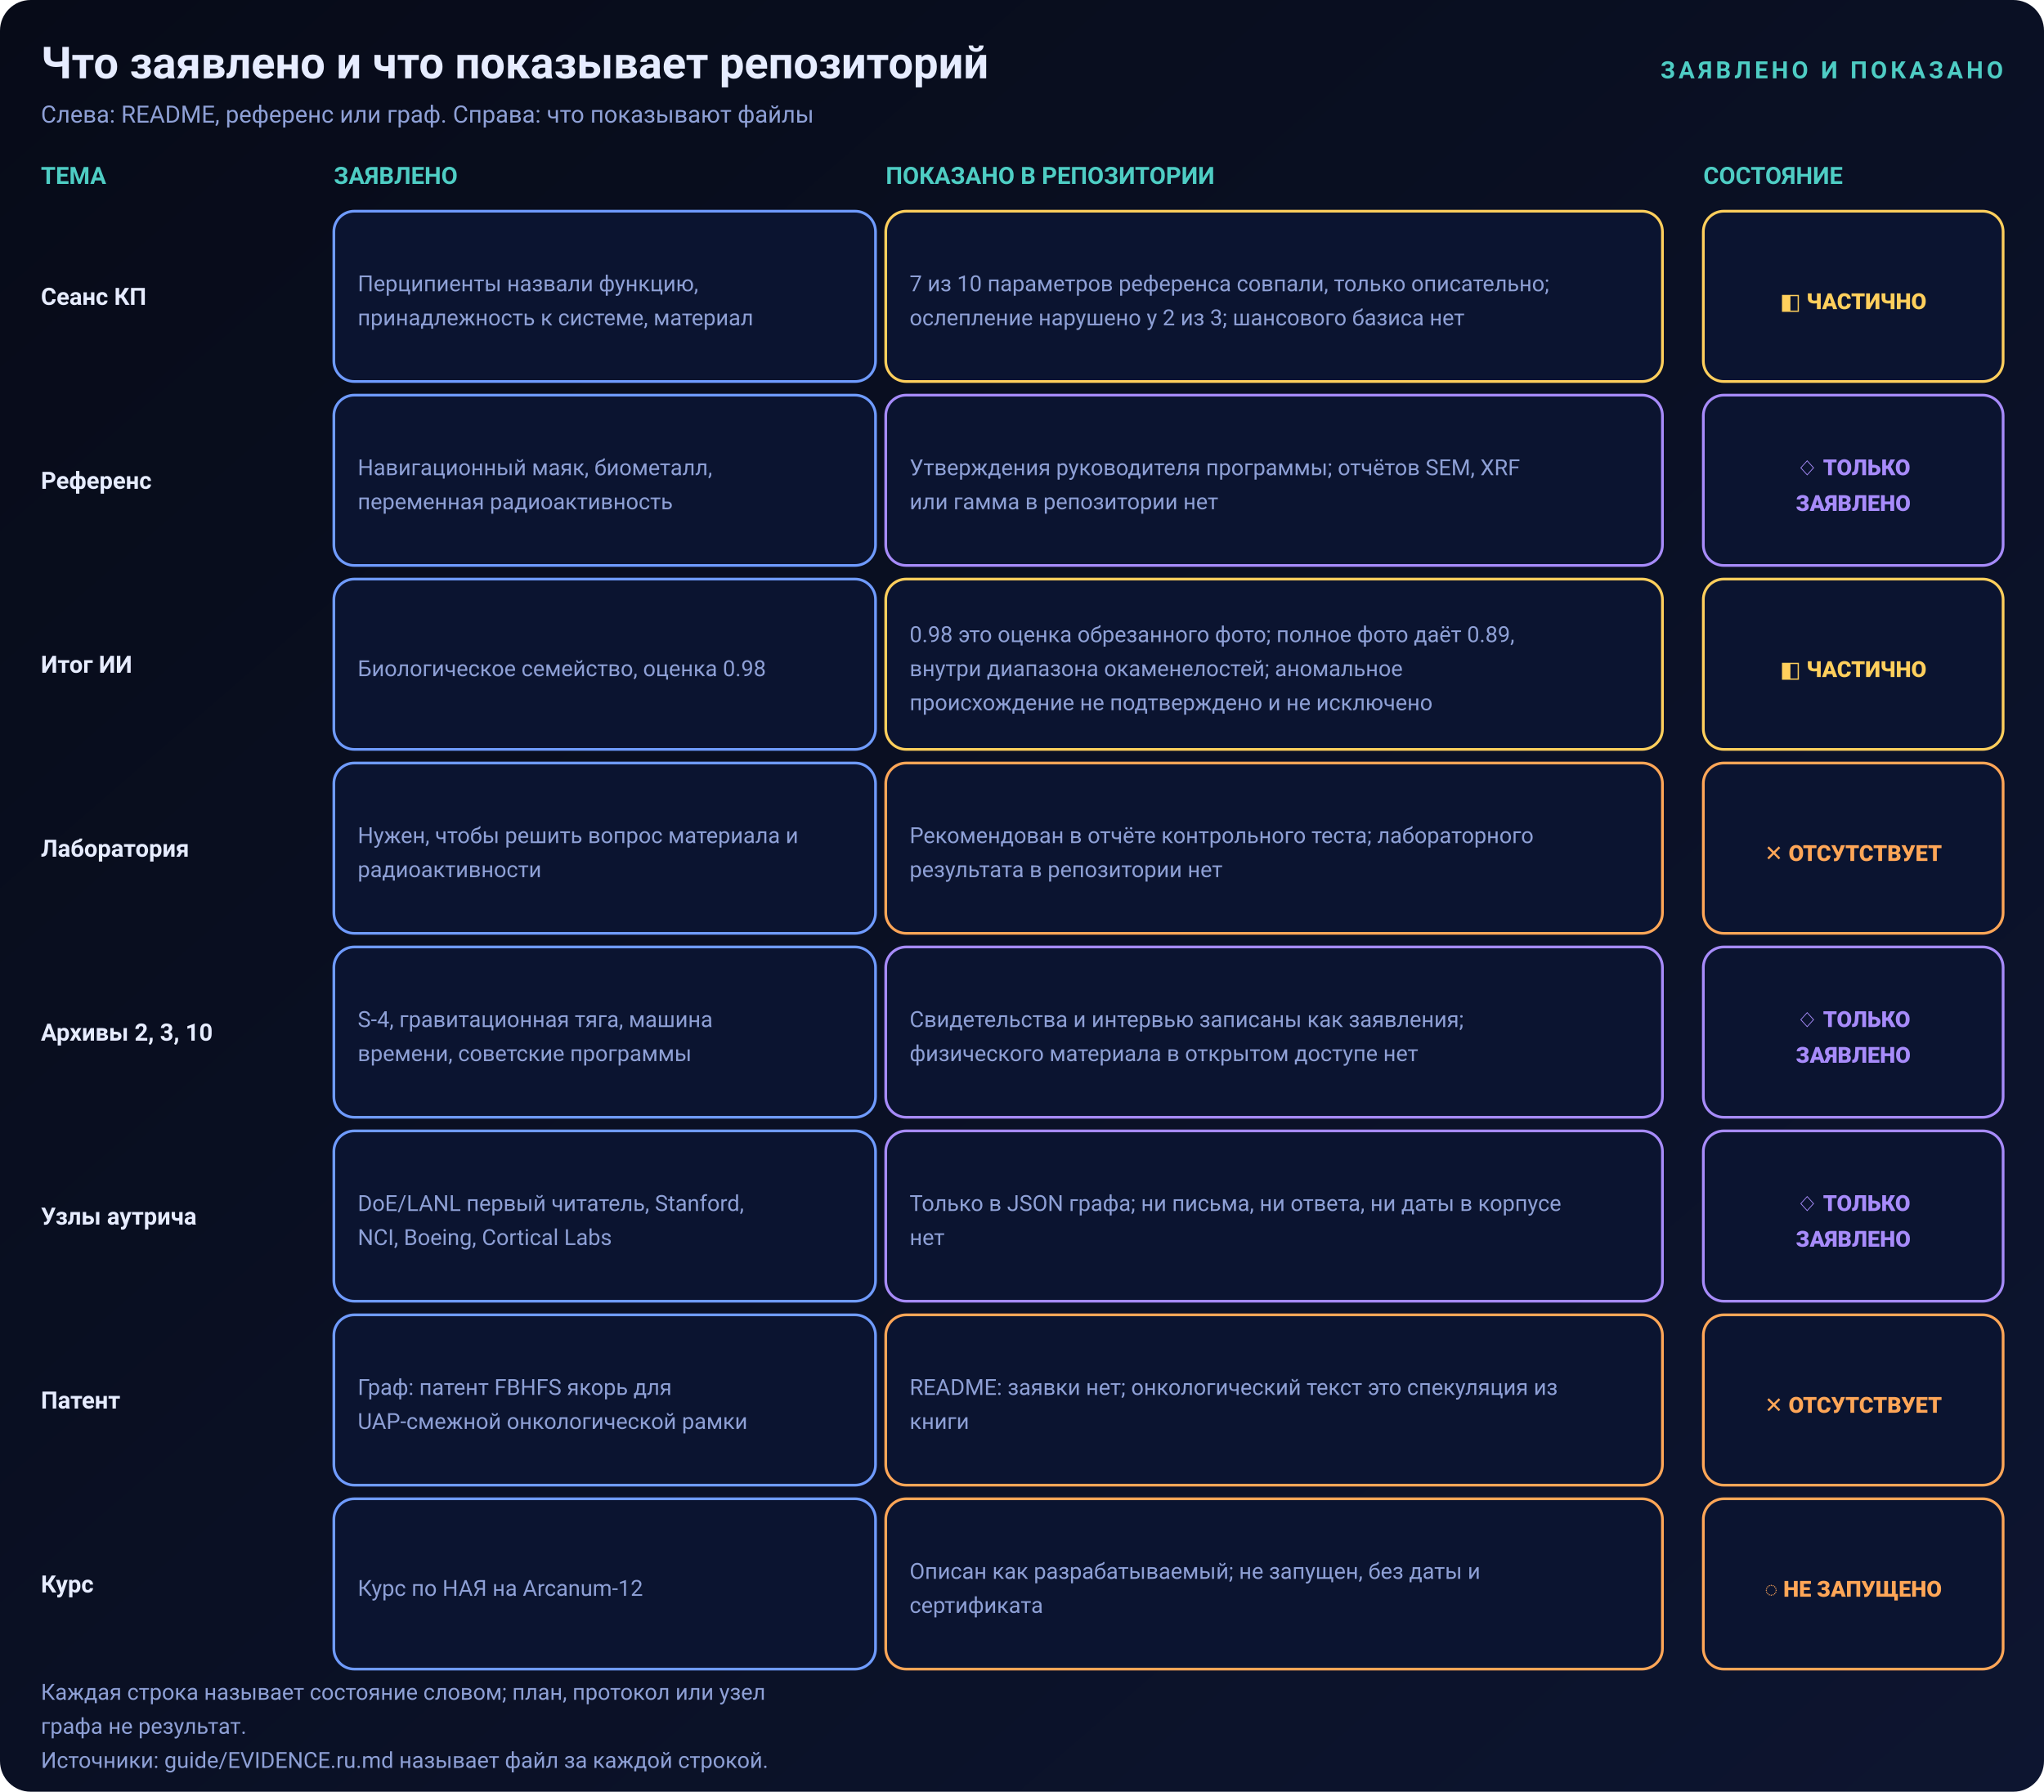
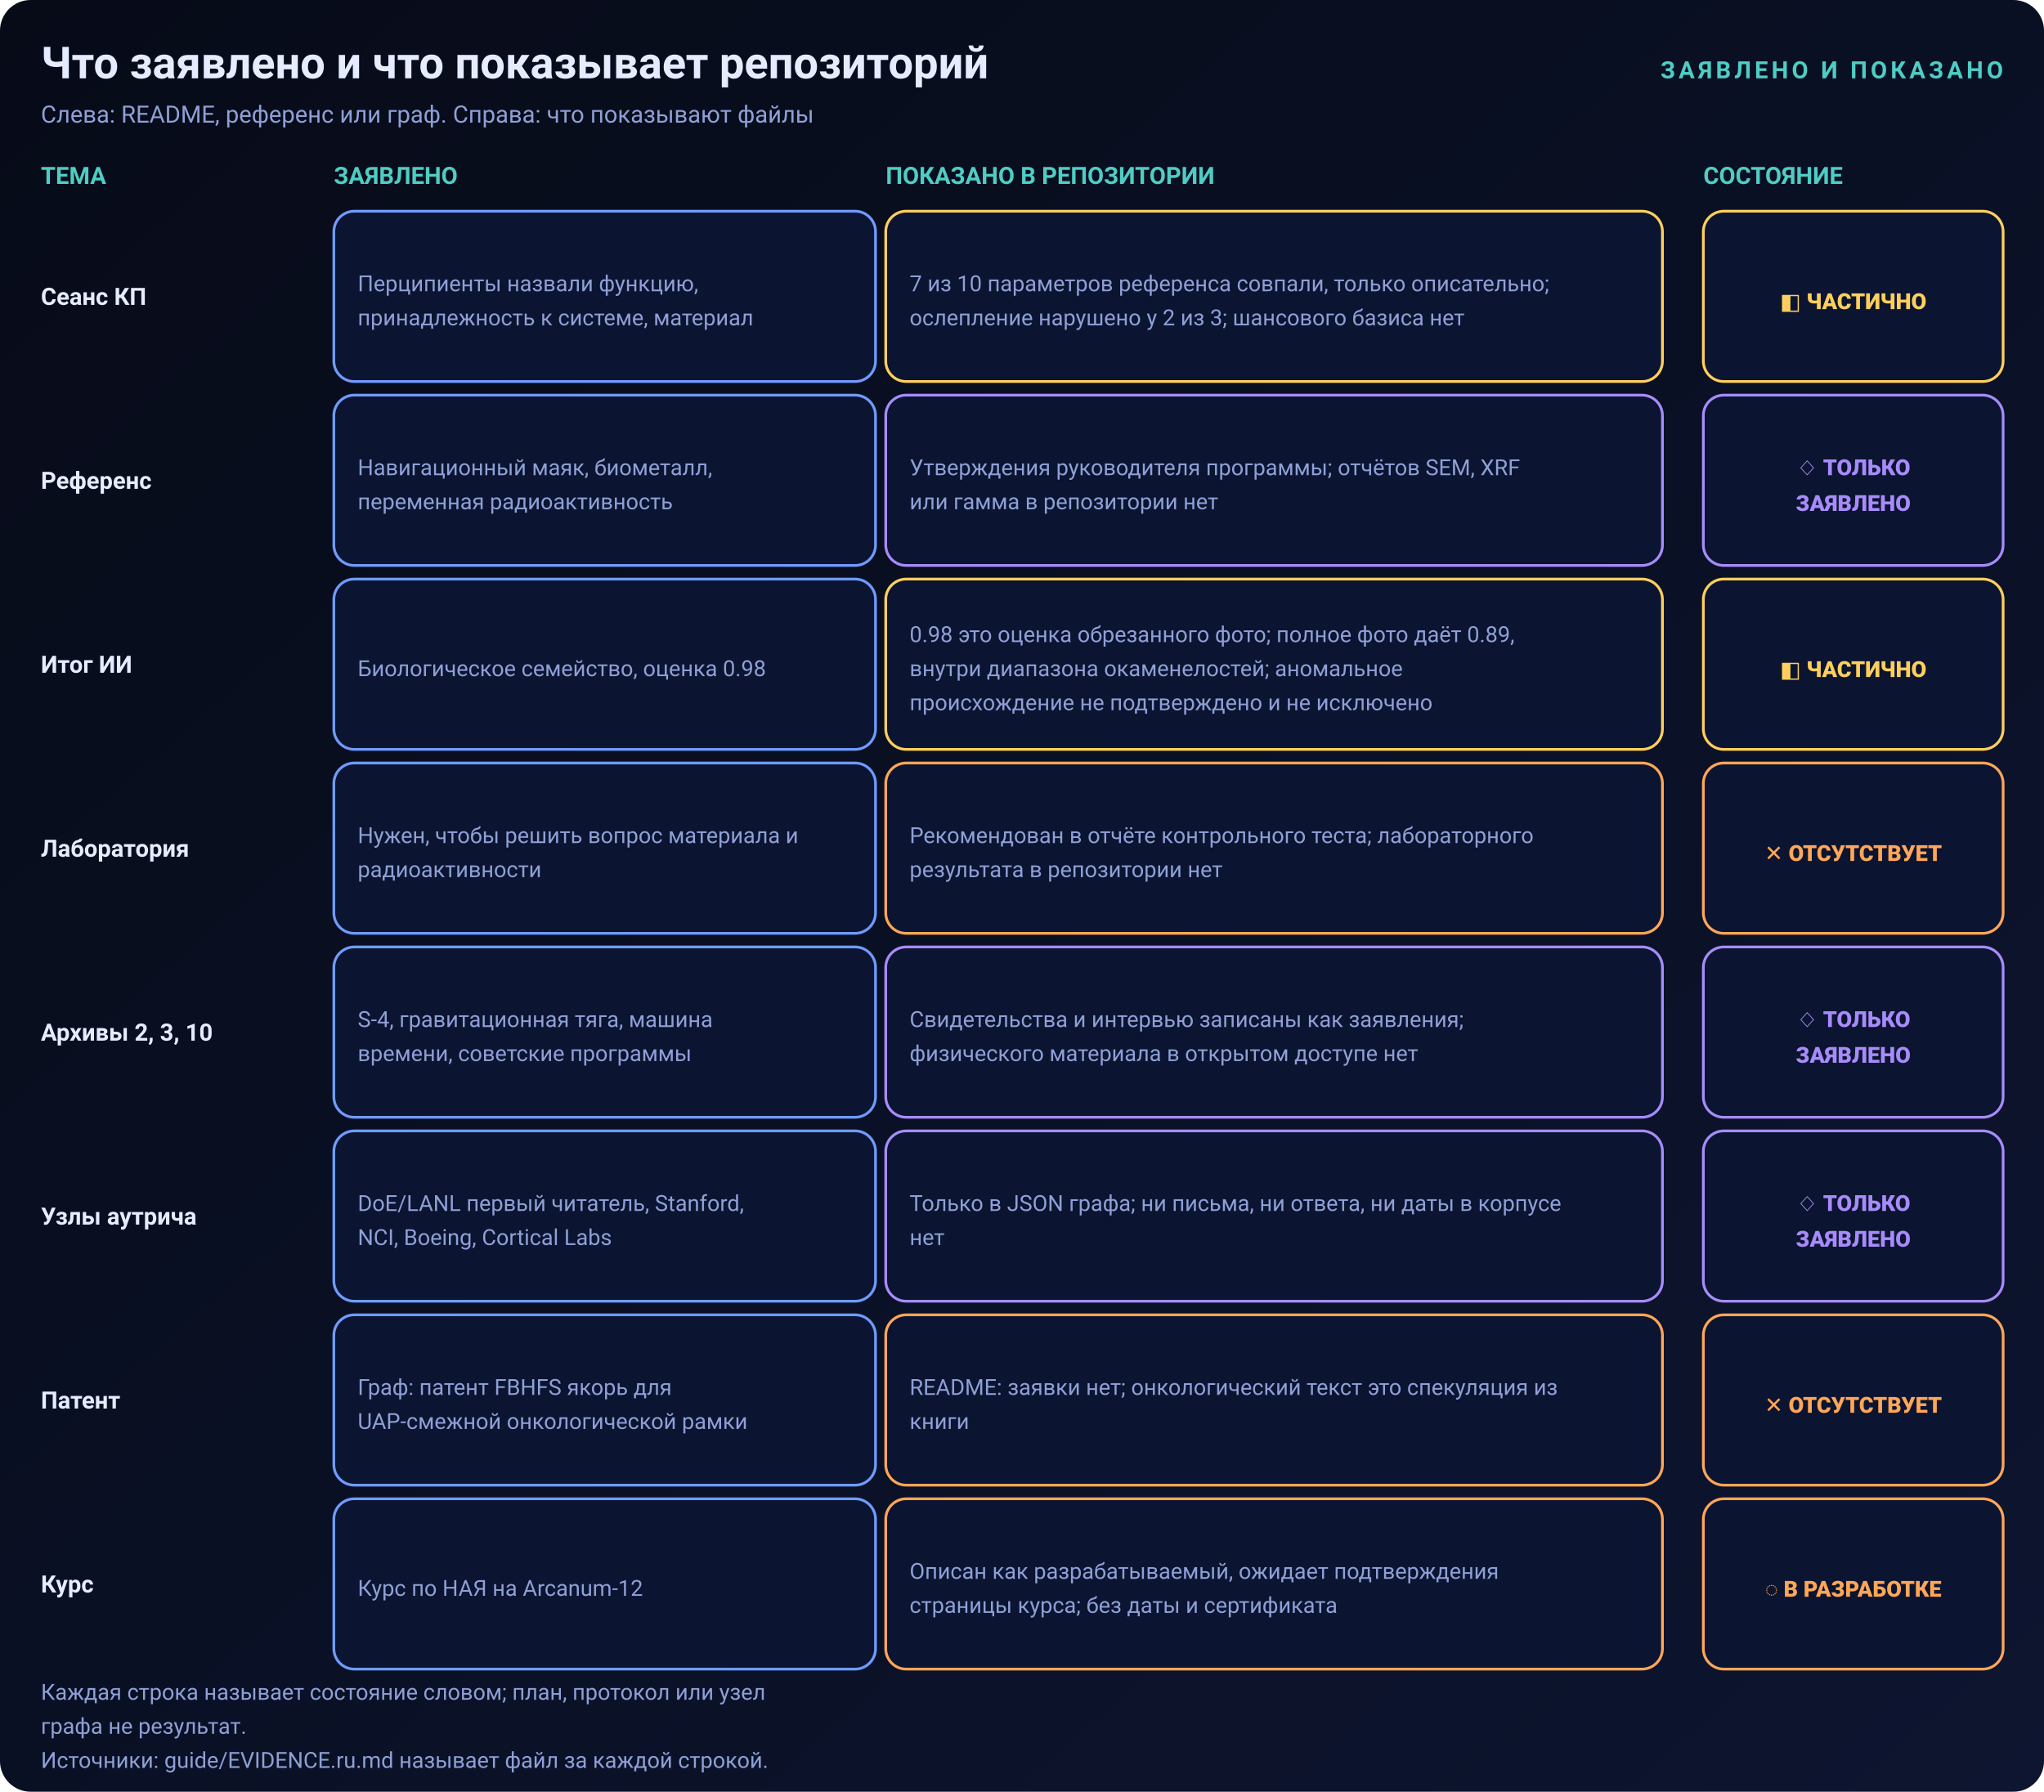
<svg xmlns="http://www.w3.org/2000/svg" viewBox="0 0 1200 1052" width="1200" height="1052" role="img" aria-labelledby="t d">
  <defs>
    <linearGradient id="bg" x1="0" y1="0" x2="1" y2="1">
      <stop offset="0" stop-color="#070b18" />
      <stop offset="1" stop-color="#0d1530" />
    </linearGradient>
    <filter id="glow" x="-50%" y="-50%" width="200%" height="200%">
      <feGaussianBlur stdDeviation="3" result="b" />
      <feMerge>
        <feMergeNode in="b" />
        <feMergeNode in="SourceGraphic" />
      </feMerge>
    </filter>
  </defs>
  <rect width="1200" height="1052" rx="18" fill="url(#bg)" />
  <text x="24" y="46" font-family="'Segoe UI', Roboto, 'Helvetica Neue', Arial, sans-serif" font-size="26" fill="#e6ecff" text-anchor="start" font-weight="700">Что заявлено и что показывает репозиторий</text>
  <text x="24" y="72" font-family="'Segoe UI', Roboto, 'Helvetica Neue', Arial, sans-serif" font-size="14" fill="#8ea0d6" text-anchor="start" font-weight="400">Слева: README, референс или граф. Справа: что показывают файлы</text>
  <text x="1176" y="46" font-family="'Segoe UI', Roboto, 'Helvetica Neue', Arial, sans-serif" font-size="14" fill="#4ecdc4" text-anchor="end" font-weight="700" letter-spacing="2">ЗАЯВЛЕНО И ПОКАЗАНО</text>
  <text x="24" y="108" font-family="'Segoe UI', Roboto, 'Helvetica Neue', Arial, sans-serif" font-size="14" fill="#4ecdc4" text-anchor="start" font-weight="700">ТЕМА</text>
  <text x="196" y="108" font-family="'Segoe UI', Roboto, 'Helvetica Neue', Arial, sans-serif" font-size="14" fill="#4ecdc4" text-anchor="start" font-weight="700">ЗАЯВЛЕНО</text>
  <text x="520" y="108" font-family="'Segoe UI', Roboto, 'Helvetica Neue', Arial, sans-serif" font-size="14" fill="#4ecdc4" text-anchor="start" font-weight="700">ПОКАЗАНО В РЕПОЗИТОРИИ</text>
  <text x="1000" y="108" font-family="'Segoe UI', Roboto, 'Helvetica Neue', Arial, sans-serif" font-size="14" fill="#4ecdc4" text-anchor="start" font-weight="700">СОСТОЯНИЕ</text>
  <text x="24" y="179.0" font-family="'Segoe UI', Roboto, 'Helvetica Neue', Arial, sans-serif" font-size="14" fill="#e6ecff" text-anchor="start" font-weight="700">Сеанс КП</text>
  <rect x="196" y="124" width="318" height="100" rx="12" fill="#0b1430" stroke="#6f9bff" stroke-width="1.6" />
  <text x="210" y="171.0" font-family="'Segoe UI', Roboto, 'Helvetica Neue', Arial, sans-serif" font-size="13" fill="#8ea0d6" text-anchor="start" font-weight="400">Перципиенты назвали функцию,</text>
  <text x="210" y="191.0" font-family="'Segoe UI', Roboto, 'Helvetica Neue', Arial, sans-serif" font-size="13" fill="#8ea0d6" text-anchor="start" font-weight="400">принадлежность к системе, материал</text>
  <rect x="520" y="124" width="456" height="100" rx="12" fill="#0b1430" stroke="#ffcf5c" stroke-width="1.6" />
  <text x="534" y="171.0" font-family="'Segoe UI', Roboto, 'Helvetica Neue', Arial, sans-serif" font-size="13" fill="#8ea0d6" text-anchor="start" font-weight="400">7 из 10 параметров референса совпали, только описательно;</text>
  <text x="534" y="191.0" font-family="'Segoe UI', Roboto, 'Helvetica Neue', Arial, sans-serif" font-size="13" fill="#8ea0d6" text-anchor="start" font-weight="400">ослепление нарушено у 2 из 3; шансового базиса нет</text>
  <rect x="1000" y="124" width="176" height="100" rx="12" fill="#0b1430" stroke="#ffcf5c" stroke-width="1.6" />
  <text x="1088.0" y="181.5" font-family="'Segoe UI', Roboto, 'Helvetica Neue', Arial, sans-serif" font-size="13" fill="#ffcf5c" text-anchor="middle" font-weight="800">◧ ЧАСТИЧНО</text>
  <text x="24" y="287.0" font-family="'Segoe UI', Roboto, 'Helvetica Neue', Arial, sans-serif" font-size="14" fill="#e6ecff" text-anchor="start" font-weight="700">Референс</text>
  <rect x="196" y="232" width="318" height="100" rx="12" fill="#0b1430" stroke="#6f9bff" stroke-width="1.6" />
  <text x="210" y="279.0" font-family="'Segoe UI', Roboto, 'Helvetica Neue', Arial, sans-serif" font-size="13" fill="#8ea0d6" text-anchor="start" font-weight="400">Навигационный маяк, биометалл,</text>
  <text x="210" y="299.0" font-family="'Segoe UI', Roboto, 'Helvetica Neue', Arial, sans-serif" font-size="13" fill="#8ea0d6" text-anchor="start" font-weight="400">переменная радиоактивность</text>
  <rect x="520" y="232" width="456" height="100" rx="12" fill="#0b1430" stroke="#a78bfa" stroke-width="1.6" />
  <text x="534" y="279.0" font-family="'Segoe UI', Roboto, 'Helvetica Neue', Arial, sans-serif" font-size="13" fill="#8ea0d6" text-anchor="start" font-weight="400">Утверждения руководителя программы; отчётов SEM, XRF</text>
  <text x="534" y="299.0" font-family="'Segoe UI', Roboto, 'Helvetica Neue', Arial, sans-serif" font-size="13" fill="#8ea0d6" text-anchor="start" font-weight="400">или гамма в репозитории нет</text>
  <rect x="1000" y="232" width="176" height="100" rx="12" fill="#0b1430" stroke="#a78bfa" stroke-width="1.6" />
  <text x="1088.0" y="279.0" font-family="'Segoe UI', Roboto, 'Helvetica Neue', Arial, sans-serif" font-size="13" fill="#a78bfa" text-anchor="middle" font-weight="800">◇ ТОЛЬКО</text>
  <text x="1088.0" y="300.0" font-family="'Segoe UI', Roboto, 'Helvetica Neue', Arial, sans-serif" font-size="13" fill="#a78bfa" text-anchor="middle" font-weight="800">ЗАЯВЛЕНО</text>
  <text x="24" y="395.0" font-family="'Segoe UI', Roboto, 'Helvetica Neue', Arial, sans-serif" font-size="14" fill="#e6ecff" text-anchor="start" font-weight="700">Итог ИИ</text>
  <rect x="196" y="340" width="318" height="100" rx="12" fill="#0b1430" stroke="#6f9bff" stroke-width="1.6" />
  <text x="210" y="397.0" font-family="'Segoe UI', Roboto, 'Helvetica Neue', Arial, sans-serif" font-size="13" fill="#8ea0d6" text-anchor="start" font-weight="400">Биологическое семейство, оценка 0.98</text>
  <rect x="520" y="340" width="456" height="100" rx="12" fill="#0b1430" stroke="#ffcf5c" stroke-width="1.6" />
  <text x="534" y="377.0" font-family="'Segoe UI', Roboto, 'Helvetica Neue', Arial, sans-serif" font-size="13" fill="#8ea0d6" text-anchor="start" font-weight="400">0.98 это оценка обрезанного фото; полное фото даёт 0.89,</text>
  <text x="534" y="397.0" font-family="'Segoe UI', Roboto, 'Helvetica Neue', Arial, sans-serif" font-size="13" fill="#8ea0d6" text-anchor="start" font-weight="400">внутри диапазона окаменелостей; аномальное</text>
  <text x="534" y="417.0" font-family="'Segoe UI', Roboto, 'Helvetica Neue', Arial, sans-serif" font-size="13" fill="#8ea0d6" text-anchor="start" font-weight="400">происхождение не подтверждено и не исключено</text>
  <rect x="1000" y="340" width="176" height="100" rx="12" fill="#0b1430" stroke="#ffcf5c" stroke-width="1.6" />
  <text x="1088.0" y="397.5" font-family="'Segoe UI', Roboto, 'Helvetica Neue', Arial, sans-serif" font-size="13" fill="#ffcf5c" text-anchor="middle" font-weight="800">◧ ЧАСТИЧНО</text>
  <text x="24" y="503.0" font-family="'Segoe UI', Roboto, 'Helvetica Neue', Arial, sans-serif" font-size="14" fill="#e6ecff" text-anchor="start" font-weight="700">Лаборатория</text>
  <rect x="196" y="448" width="318" height="100" rx="12" fill="#0b1430" stroke="#6f9bff" stroke-width="1.6" />
  <text x="210" y="495.0" font-family="'Segoe UI', Roboto, 'Helvetica Neue', Arial, sans-serif" font-size="13" fill="#8ea0d6" text-anchor="start" font-weight="400">Нужен, чтобы решить вопрос материала и</text>
  <text x="210" y="515.0" font-family="'Segoe UI', Roboto, 'Helvetica Neue', Arial, sans-serif" font-size="13" fill="#8ea0d6" text-anchor="start" font-weight="400">радиоактивности</text>
  <rect x="520" y="448" width="456" height="100" rx="12" fill="#0b1430" stroke="#ffa657" stroke-width="1.6" />
  <text x="534" y="495.0" font-family="'Segoe UI', Roboto, 'Helvetica Neue', Arial, sans-serif" font-size="13" fill="#8ea0d6" text-anchor="start" font-weight="400">Рекомендован в отчёте контрольного теста; лабораторного</text>
  <text x="534" y="515.0" font-family="'Segoe UI', Roboto, 'Helvetica Neue', Arial, sans-serif" font-size="13" fill="#8ea0d6" text-anchor="start" font-weight="400">результата в репозитории нет</text>
  <rect x="1000" y="448" width="176" height="100" rx="12" fill="#0b1430" stroke="#ffa657" stroke-width="1.6" />
  <text x="1088.0" y="505.5" font-family="'Segoe UI', Roboto, 'Helvetica Neue', Arial, sans-serif" font-size="13" fill="#ffa657" text-anchor="middle" font-weight="800">✕ ОТСУТСТВУЕТ</text>
  <text x="24" y="611.0" font-family="'Segoe UI', Roboto, 'Helvetica Neue', Arial, sans-serif" font-size="14" fill="#e6ecff" text-anchor="start" font-weight="700">Архивы 2, 3, 10</text>
  <rect x="196" y="556" width="318" height="100" rx="12" fill="#0b1430" stroke="#6f9bff" stroke-width="1.6" />
  <text x="210" y="603.0" font-family="'Segoe UI', Roboto, 'Helvetica Neue', Arial, sans-serif" font-size="13" fill="#8ea0d6" text-anchor="start" font-weight="400">S-4, гравитационная тяга, машина</text>
  <text x="210" y="623.0" font-family="'Segoe UI', Roboto, 'Helvetica Neue', Arial, sans-serif" font-size="13" fill="#8ea0d6" text-anchor="start" font-weight="400">времени, советские программы</text>
  <rect x="520" y="556" width="456" height="100" rx="12" fill="#0b1430" stroke="#a78bfa" stroke-width="1.6" />
  <text x="534" y="603.0" font-family="'Segoe UI', Roboto, 'Helvetica Neue', Arial, sans-serif" font-size="13" fill="#8ea0d6" text-anchor="start" font-weight="400">Свидетельства и интервью записаны как заявления;</text>
  <text x="534" y="623.0" font-family="'Segoe UI', Roboto, 'Helvetica Neue', Arial, sans-serif" font-size="13" fill="#8ea0d6" text-anchor="start" font-weight="400">физического материала в открытом доступе нет</text>
  <rect x="1000" y="556" width="176" height="100" rx="12" fill="#0b1430" stroke="#a78bfa" stroke-width="1.6" />
  <text x="1088.0" y="603.0" font-family="'Segoe UI', Roboto, 'Helvetica Neue', Arial, sans-serif" font-size="13" fill="#a78bfa" text-anchor="middle" font-weight="800">◇ ТОЛЬКО</text>
  <text x="1088.0" y="624.0" font-family="'Segoe UI', Roboto, 'Helvetica Neue', Arial, sans-serif" font-size="13" fill="#a78bfa" text-anchor="middle" font-weight="800">ЗАЯВЛЕНО</text>
  <text x="24" y="719.0" font-family="'Segoe UI', Roboto, 'Helvetica Neue', Arial, sans-serif" font-size="14" fill="#e6ecff" text-anchor="start" font-weight="700">Узлы аутрича</text>
  <rect x="196" y="664" width="318" height="100" rx="12" fill="#0b1430" stroke="#6f9bff" stroke-width="1.6" />
  <text x="210" y="711.0" font-family="'Segoe UI', Roboto, 'Helvetica Neue', Arial, sans-serif" font-size="13" fill="#8ea0d6" text-anchor="start" font-weight="400">DoE/LANL первый читатель, Stanford,</text>
  <text x="210" y="731.0" font-family="'Segoe UI', Roboto, 'Helvetica Neue', Arial, sans-serif" font-size="13" fill="#8ea0d6" text-anchor="start" font-weight="400">NCI, Boeing, Cortical Labs</text>
  <rect x="520" y="664" width="456" height="100" rx="12" fill="#0b1430" stroke="#a78bfa" stroke-width="1.6" />
  <text x="534" y="711.0" font-family="'Segoe UI', Roboto, 'Helvetica Neue', Arial, sans-serif" font-size="13" fill="#8ea0d6" text-anchor="start" font-weight="400">Только в JSON графа; ни письма, ни ответа, ни даты в корпусе</text>
  <text x="534" y="731.0" font-family="'Segoe UI', Roboto, 'Helvetica Neue', Arial, sans-serif" font-size="13" fill="#8ea0d6" text-anchor="start" font-weight="400">нет</text>
  <rect x="1000" y="664" width="176" height="100" rx="12" fill="#0b1430" stroke="#a78bfa" stroke-width="1.6" />
  <text x="1088.0" y="711.0" font-family="'Segoe UI', Roboto, 'Helvetica Neue', Arial, sans-serif" font-size="13" fill="#a78bfa" text-anchor="middle" font-weight="800">◇ ТОЛЬКО</text>
  <text x="1088.0" y="732.0" font-family="'Segoe UI', Roboto, 'Helvetica Neue', Arial, sans-serif" font-size="13" fill="#a78bfa" text-anchor="middle" font-weight="800">ЗАЯВЛЕНО</text>
  <text x="24" y="827.0" font-family="'Segoe UI', Roboto, 'Helvetica Neue', Arial, sans-serif" font-size="14" fill="#e6ecff" text-anchor="start" font-weight="700">Патент</text>
  <rect x="196" y="772" width="318" height="100" rx="12" fill="#0b1430" stroke="#6f9bff" stroke-width="1.6" />
  <text x="210" y="819.0" font-family="'Segoe UI', Roboto, 'Helvetica Neue', Arial, sans-serif" font-size="13" fill="#8ea0d6" text-anchor="start" font-weight="400">Граф: патент FBHFS якорь для</text>
  <text x="210" y="839.0" font-family="'Segoe UI', Roboto, 'Helvetica Neue', Arial, sans-serif" font-size="13" fill="#8ea0d6" text-anchor="start" font-weight="400">UAP-смежной онкологической рамки</text>
  <rect x="520" y="772" width="456" height="100" rx="12" fill="#0b1430" stroke="#ffa657" stroke-width="1.6" />
  <text x="534" y="819.0" font-family="'Segoe UI', Roboto, 'Helvetica Neue', Arial, sans-serif" font-size="13" fill="#8ea0d6" text-anchor="start" font-weight="400">README: заявки нет; онкологический текст это спекуляция из</text>
  <text x="534" y="839.0" font-family="'Segoe UI', Roboto, 'Helvetica Neue', Arial, sans-serif" font-size="13" fill="#8ea0d6" text-anchor="start" font-weight="400">книги</text>
  <rect x="1000" y="772" width="176" height="100" rx="12" fill="#0b1430" stroke="#ffa657" stroke-width="1.6" />
  <text x="1088.0" y="829.5" font-family="'Segoe UI', Roboto, 'Helvetica Neue', Arial, sans-serif" font-size="13" fill="#ffa657" text-anchor="middle" font-weight="800">✕ ОТСУТСТВУЕТ</text>
  <text x="24" y="935.0" font-family="'Segoe UI', Roboto, 'Helvetica Neue', Arial, sans-serif" font-size="14" fill="#e6ecff" text-anchor="start" font-weight="700">Курс</text>
  <rect x="196" y="880" width="318" height="100" rx="12" fill="#0b1430" stroke="#6f9bff" stroke-width="1.6" />
  <text x="210" y="937.0" font-family="'Segoe UI', Roboto, 'Helvetica Neue', Arial, sans-serif" font-size="13" fill="#8ea0d6" text-anchor="start" font-weight="400">Курс по НАЯ на Arcanum-12</text>
  <rect x="520" y="880" width="456" height="100" rx="12" fill="#0b1430" stroke="#ffa657" stroke-width="1.6" />
-   <text x="534" y="927.0" font-family="'Segoe UI', Roboto, 'Helvetica Neue', Arial, sans-serif" font-size="13" fill="#8ea0d6" text-anchor="start" font-weight="400">Описан как разрабатываемый; не запущен, без даты и</text>
-   <text x="534" y="947.0" font-family="'Segoe UI', Roboto, 'Helvetica Neue', Arial, sans-serif" font-size="13" fill="#8ea0d6" text-anchor="start" font-weight="400">сертификата</text>
+   <text x="534" y="927.0" font-family="'Segoe UI', Roboto, 'Helvetica Neue', Arial, sans-serif" font-size="13" fill="#8ea0d6" text-anchor="start" font-weight="400">Описан как разрабатываемый, ожидает подтверждения</text>
+   <text x="534" y="947.0" font-family="'Segoe UI', Roboto, 'Helvetica Neue', Arial, sans-serif" font-size="13" fill="#8ea0d6" text-anchor="start" font-weight="400">страницы курса; без даты и сертификата</text>
  <rect x="1000" y="880" width="176" height="100" rx="12" fill="#0b1430" stroke="#ffa657" stroke-width="1.6" />
-   <text x="1088.0" y="937.5" font-family="'Segoe UI', Roboto, 'Helvetica Neue', Arial, sans-serif" font-size="13" fill="#ffa657" text-anchor="middle" font-weight="800">◌ НЕ ЗАПУЩЕНО</text>
+   <text x="1088.0" y="937.5" font-family="'Segoe UI', Roboto, 'Helvetica Neue', Arial, sans-serif" font-size="13" fill="#ffa657" text-anchor="middle" font-weight="800">◌ В РАЗРАБОТКЕ</text>
  <text x="24" y="998" font-family="'Segoe UI', Roboto, 'Helvetica Neue', Arial, sans-serif" font-size="13" fill="#8ea0d6" text-anchor="start" font-weight="400">Каждая строка называет состояние словом; план, протокол или узел</text>
  <text x="24" y="1018" font-family="'Segoe UI', Roboto, 'Helvetica Neue', Arial, sans-serif" font-size="13" fill="#8ea0d6" text-anchor="start" font-weight="400">графа не результат.</text>
  <text x="24" y="1038" font-family="'Segoe UI', Roboto, 'Helvetica Neue', Arial, sans-serif" font-size="13" fill="#8ea0d6" text-anchor="start" font-weight="400">Источники: guide/EVIDENCE.ru.md называет файл за каждой строкой.</text>
</svg>
